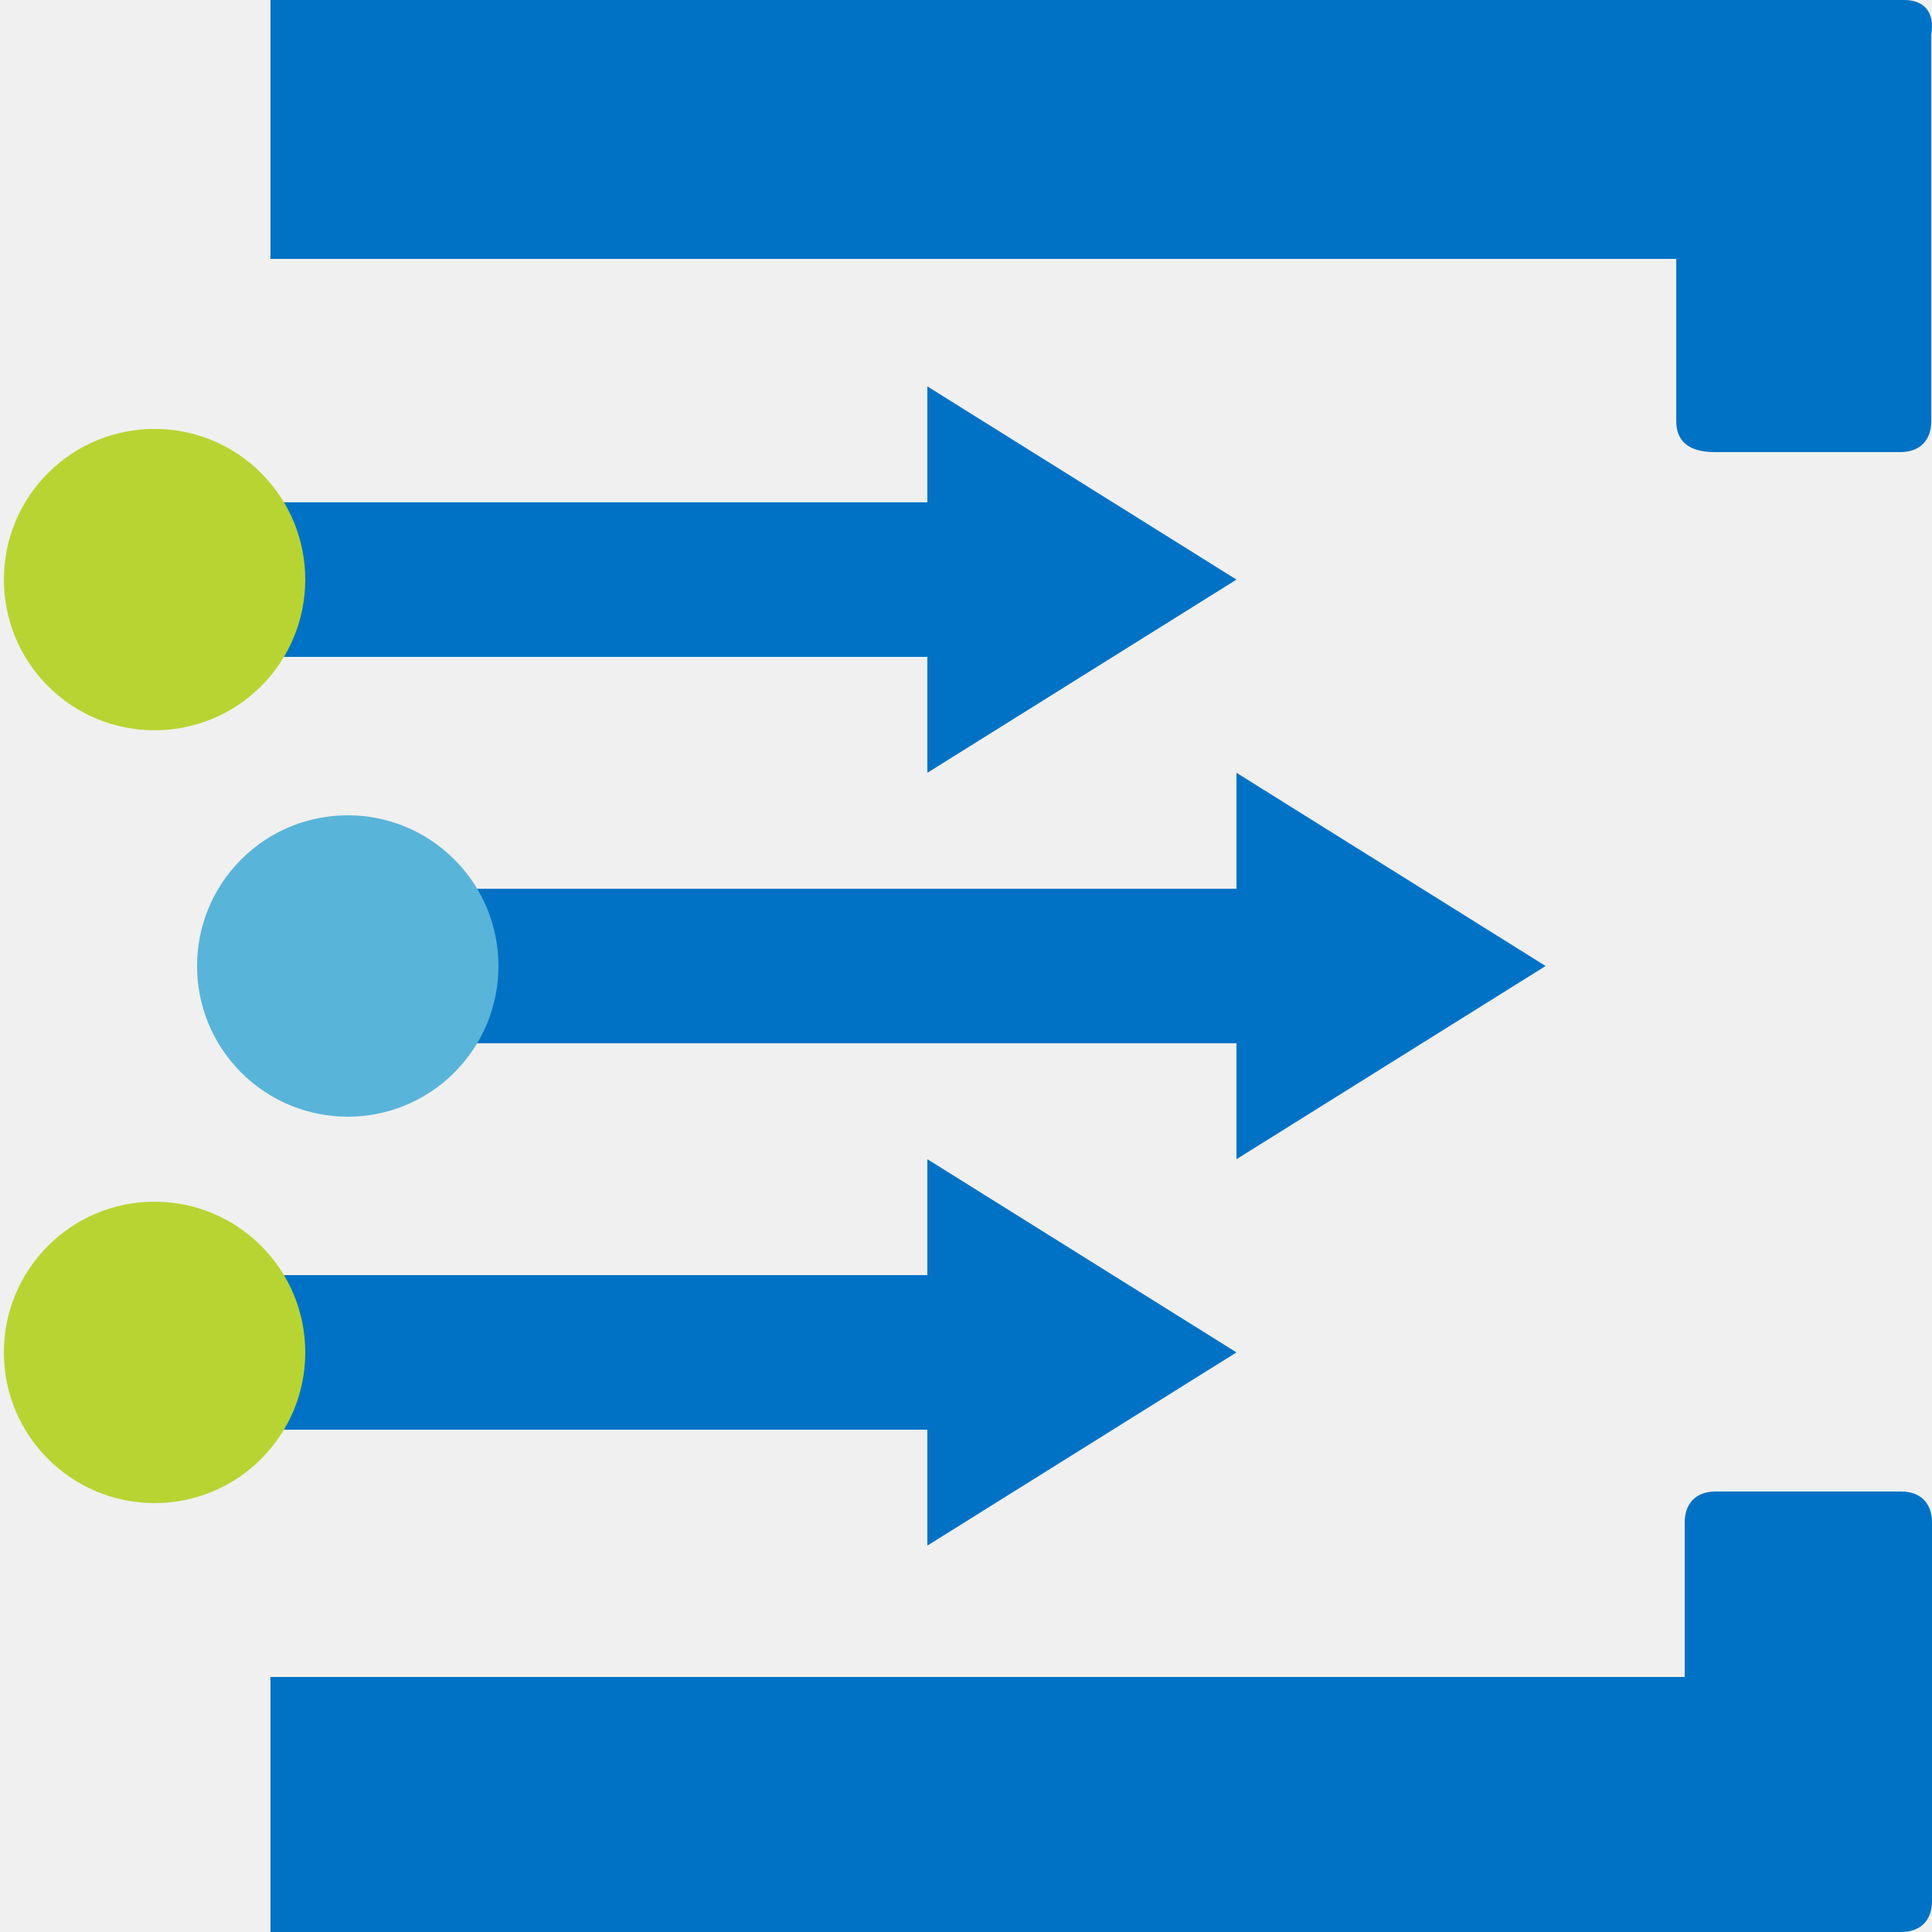
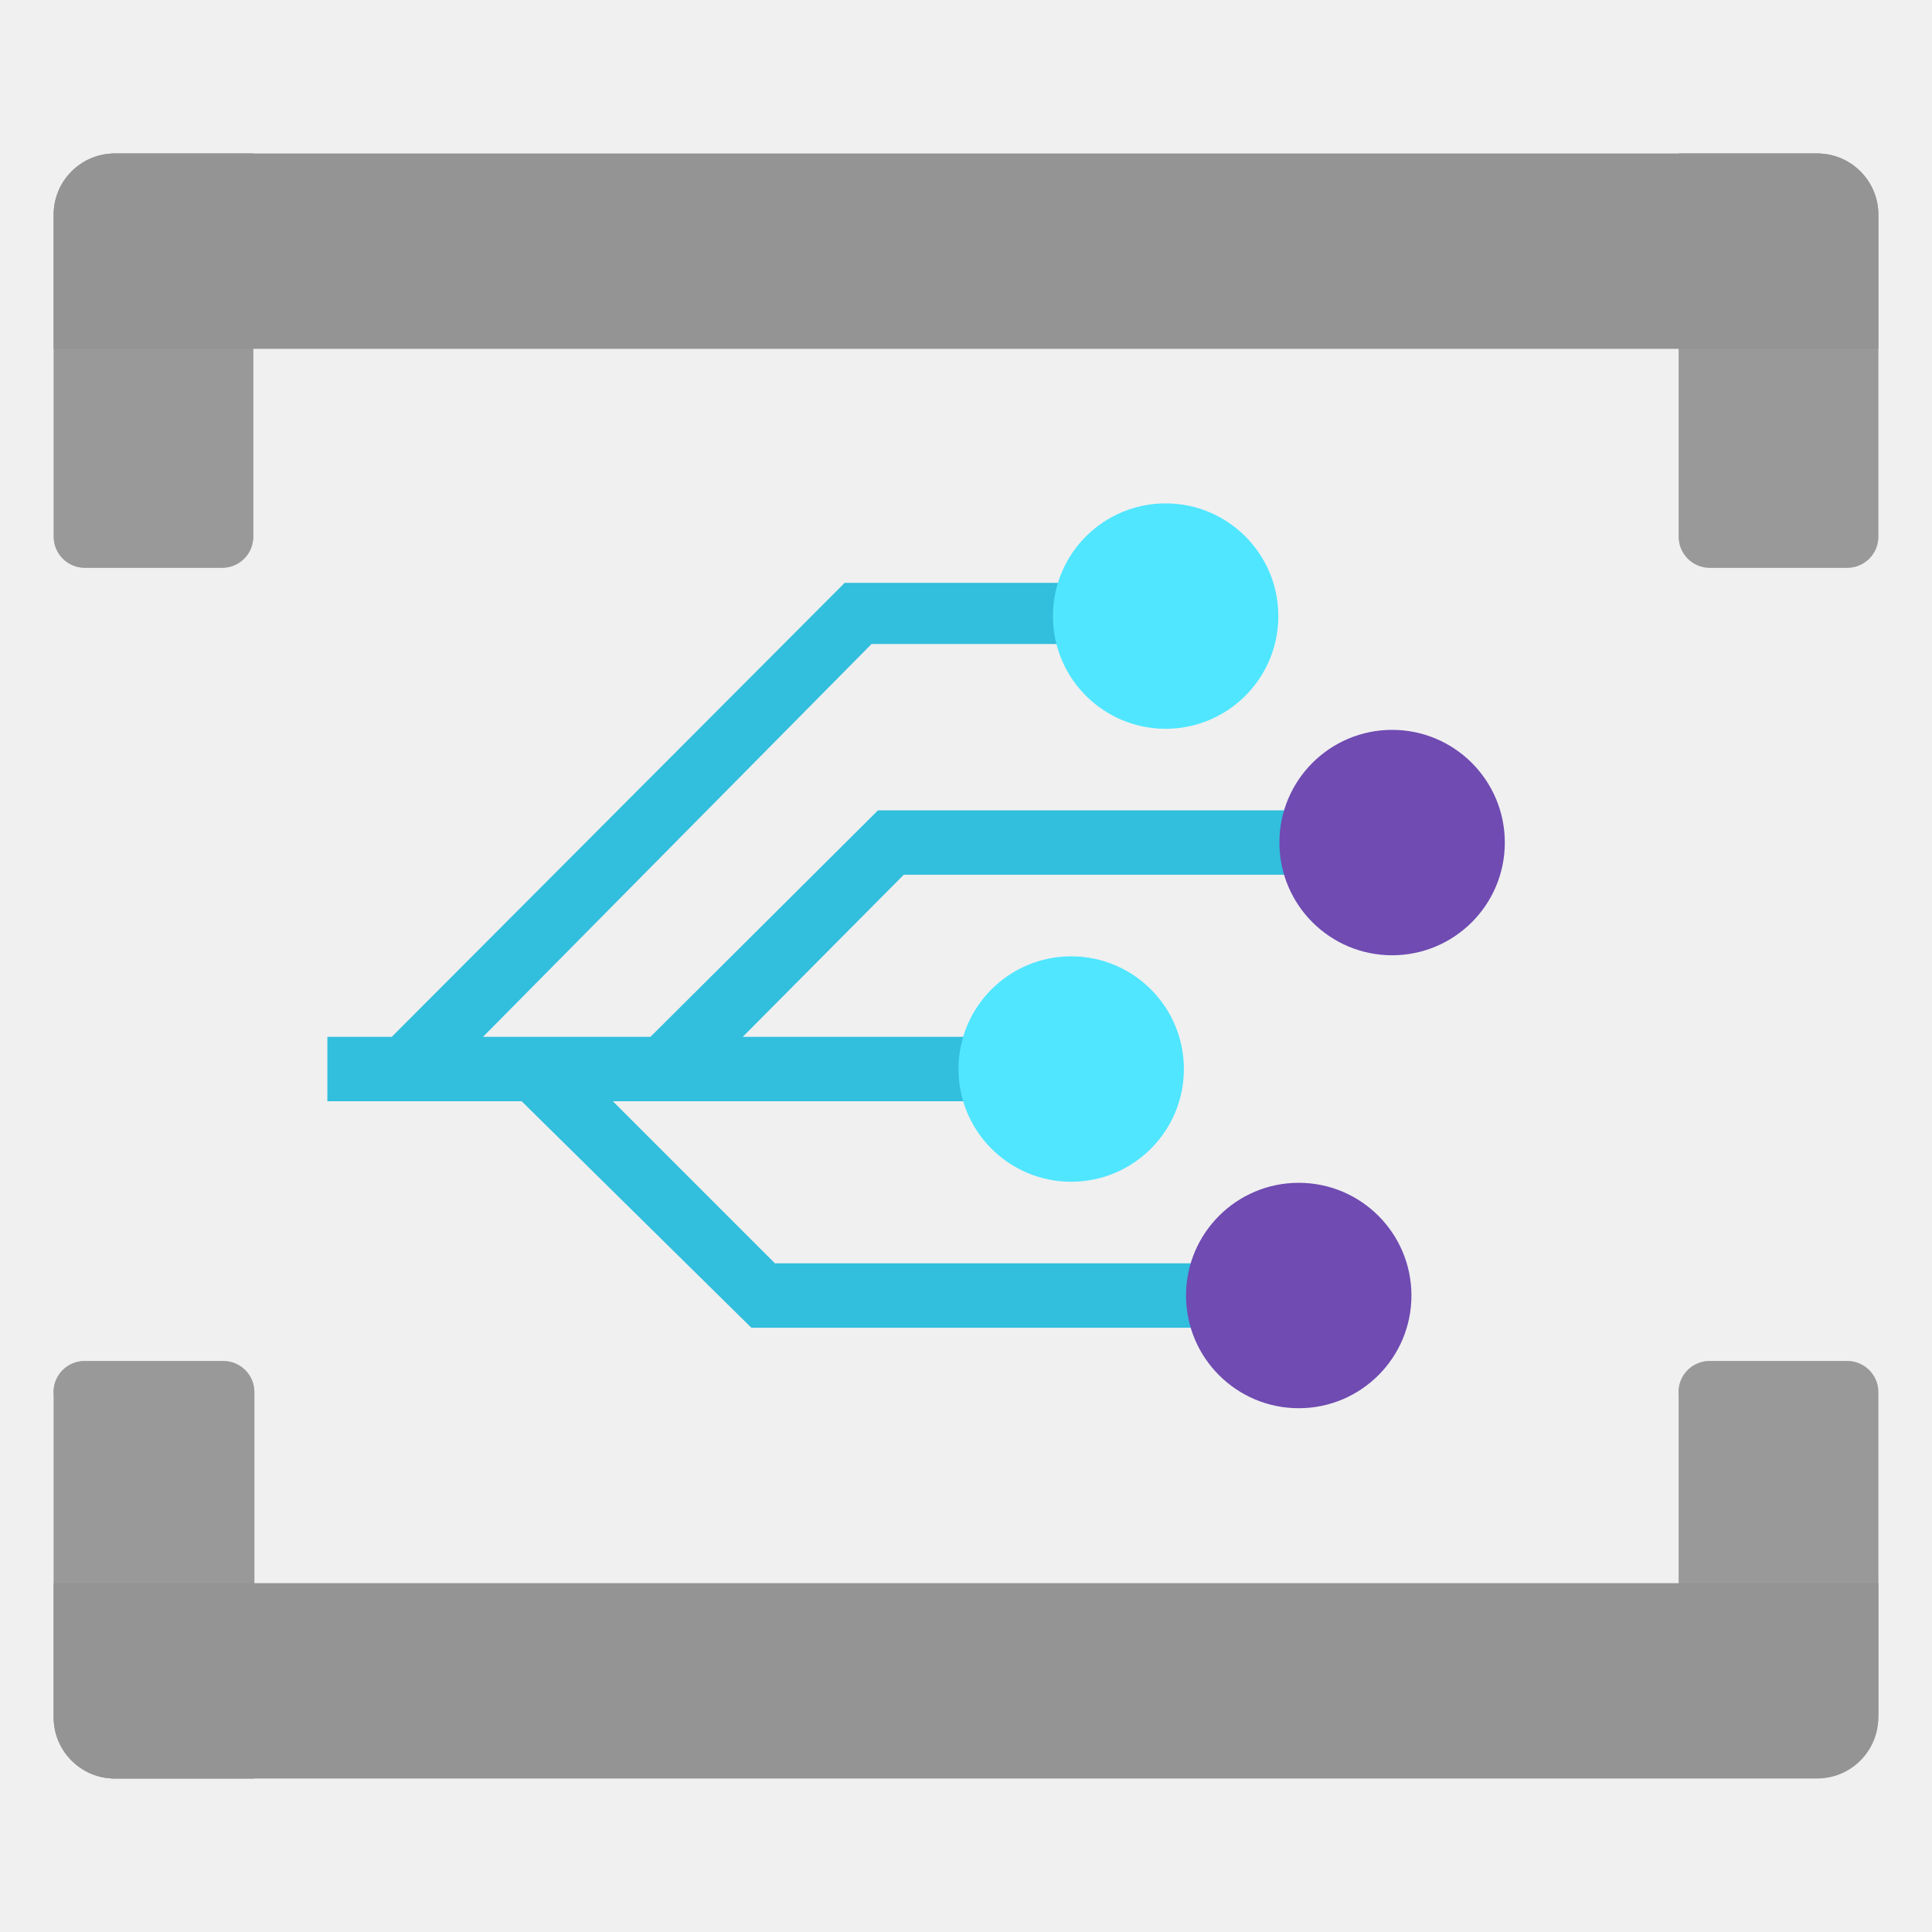
- <svg viewBox="0 0 50 50" class="" role="presentation" focusable="false" id="FxSymbol0-023">
+ <svg viewBox="0 0 18 18" data-islogo="true" class="" role="presentation" focusable="false" id="FxSymbol0-09a" data-type="1">
  <g>
-     <path d="M3.167 13h22.667v4H3.167zm5 10h25.667v4H8.167zm-5 10h22.667v4H3.167z" class="msportalfx-svg-c19" fill="#0072c6" />
-     <circle cx="4" cy="35" r="3.9" class="msportalfx-svg-c13" fill="#b8d432" />
-     <ellipse transform="rotate(-45.001 4 15)" cx="4" cy="15" rx="3.9" ry="3.9" class="msportalfx-svg-c13" fill="#b8d432" />
-     <ellipse transform="rotate(-45.001 9 25)" cx="9" cy="25" rx="3.9" ry="3.9" class="msportalfx-svg-c15" fill="#59b4d9" />
-     <path d="M24 20V10l8 5zm0 20V30l8 5zm8-10V20l8 5zm17.2 8.6h-4.8c-.5 0-.8.3-.8.8v4H7V50h42.2c.5 0 .8-.3.8-.8v-9.8c0-.5-.3-.8-.8-.8zM49.281 0H7v6.7h36.381v4.2c0 .5.3.8 1 .8h4.8c.5 0 .8-.3.8-.8V.9c.1-.6-.2-.9-.7-.9z" class="msportalfx-svg-c19" fill="#0072c6" />
+     <path d="M12.7 8.15v-.6H8.18L6.06 9.66H4.5L8.12 6h2.47v-.57H7.87L3.65 9.66h-.6v.6h1.81L7 12.37h5.1v-.6H7.22l-1.51-1.51h3.67v-.6H6.92l1.5-1.51z" fill="#32bedd" />
+     <circle cx="9.98" cy="9.96" r=".87" class="msportalfx-svg-c01" fill="#ffffff" />
+     <circle cx="10.89" cy="5.74" r=".87" class="msportalfx-svg-c01" fill="#ffffff" />
+     <circle cx="13" cy="7.85" r=".87" class="msportalfx-svg-c01" fill="#ffffff" />
+     <circle cx="12.1" cy="12.07" r=".87" class="msportalfx-svg-c01" fill="#ffffff" />
+     <circle cx="10.86" cy="5.74" r="1.05" fill="#50e6ff" />
+     <circle cx="12.97" cy="7.85" r="1.05" fill="url(#a20547e5-d6af-456b-afbc-05d22ff8cb9d)" />
+     <circle cx="12.1" cy="12.07" r="1.05" fill="url(#a4745f51-5e75-4126-812d-6bb8a5130e16)" />
+     <circle cx="9.98" cy="9.96" r="1.05" fill="#50e6ff" />
+     <g fill="#999">
+       <path d="M1.07 1.43h1.29V5a.29.29 0 0 1-.29.29H.79A.29.29 0 0 1 .5 5V2a.57.57 0 0 1 .57-.57z" />
+       <path d="M1.07 1.43h1.29V5a.29.29 0 0 1-.29.29H.79A.29.29 0 0 1 .5 5V2a.57.57 0 0 1 .57-.57z" opacity=".5" />
+     </g>
+     <g fill="#999">
+       <path d="M15.64 1.43h1.29a.57.57 0 0 1 .57.57v3a.29.29 0 0 1-.29.29h-1.29a.29.29 0 0 1-.28-.29V1.43z" />
+       <path d="M15.64 1.43h1.29a.57.57 0 0 1 .57.57v3a.29.29 0 0 1-.29.29h-1.29a.29.29 0 0 1-.28-.29V1.43z" opacity=".5" />
+     </g>
+     <path d="M17.5 2v1.25H.5V2a.57.57 0 0 1 .57-.57h15.87a.57.57 0 0 1 .56.57z" fill="#949494" />
+     <g fill="#999">
+       <path d="M.79 12.68h1.29a.29.29 0 0 1 .29.29v3.6h-1.3A.57.57 0 0 1 .5 16v-3a.29.29 0 0 1 .29-.32z" />
+       <path d="M.79 12.68h1.29a.29.29 0 0 1 .29.29v3.6h-1.3A.57.57 0 0 1 .5 16v-3a.29.29 0 0 1 .29-.32z" opacity=".5" />
+     </g>
+     <g fill="#999">
+       <path d="M15.92 12.68h1.29a.29.29 0 0 1 .29.29v3a.57.57 0 0 1-.57.57h-1.29V13a.29.29 0 0 1 .28-.32z" />
+       <path d="M15.92 12.68h1.29a.29.29 0 0 1 .29.29v3a.57.57 0 0 1-.57.57h-1.29V13a.29.29 0 0 1 .28-.32z" opacity=".5" />
+     </g>
+     <path d="M.5 16v-1.25h17V16a.57.57 0 0 1-.57.57H1.07A.57.57 0 0 1 .5 16z" fill="#949494" />
  </g>
+   <defs>
+     <linearGradient id="a20547e5-d6af-456b-afbc-05d22ff8cb9d" x1="4589.72" y1="-5180.02" x2="4589.72" y2="-5184.21" gradientTransform="matrix(.5 0 0 -.5 -2275.31 -2589.32)" gradientUnits="userSpaceOnUse">
+       <stop offset="0" stop-color="#c69aeb" />
+       <stop offset="1" stop-color="#6f4bb2" />
+     </linearGradient>
+     <linearGradient id="a4745f51-5e75-4126-812d-6bb8a5130e16" x1="4587.99" y1="-5188.47" x2="4587.99" y2="-5192.65" gradientTransform="matrix(.5 0 0 -.5 -2275.31 -2589.32)" gradientUnits="userSpaceOnUse">
+       <stop offset="0" stop-color="#c69aeb" />
+       <stop offset="1" stop-color="#6f4bb2" />
+     </linearGradient>
+   </defs>
</svg>
